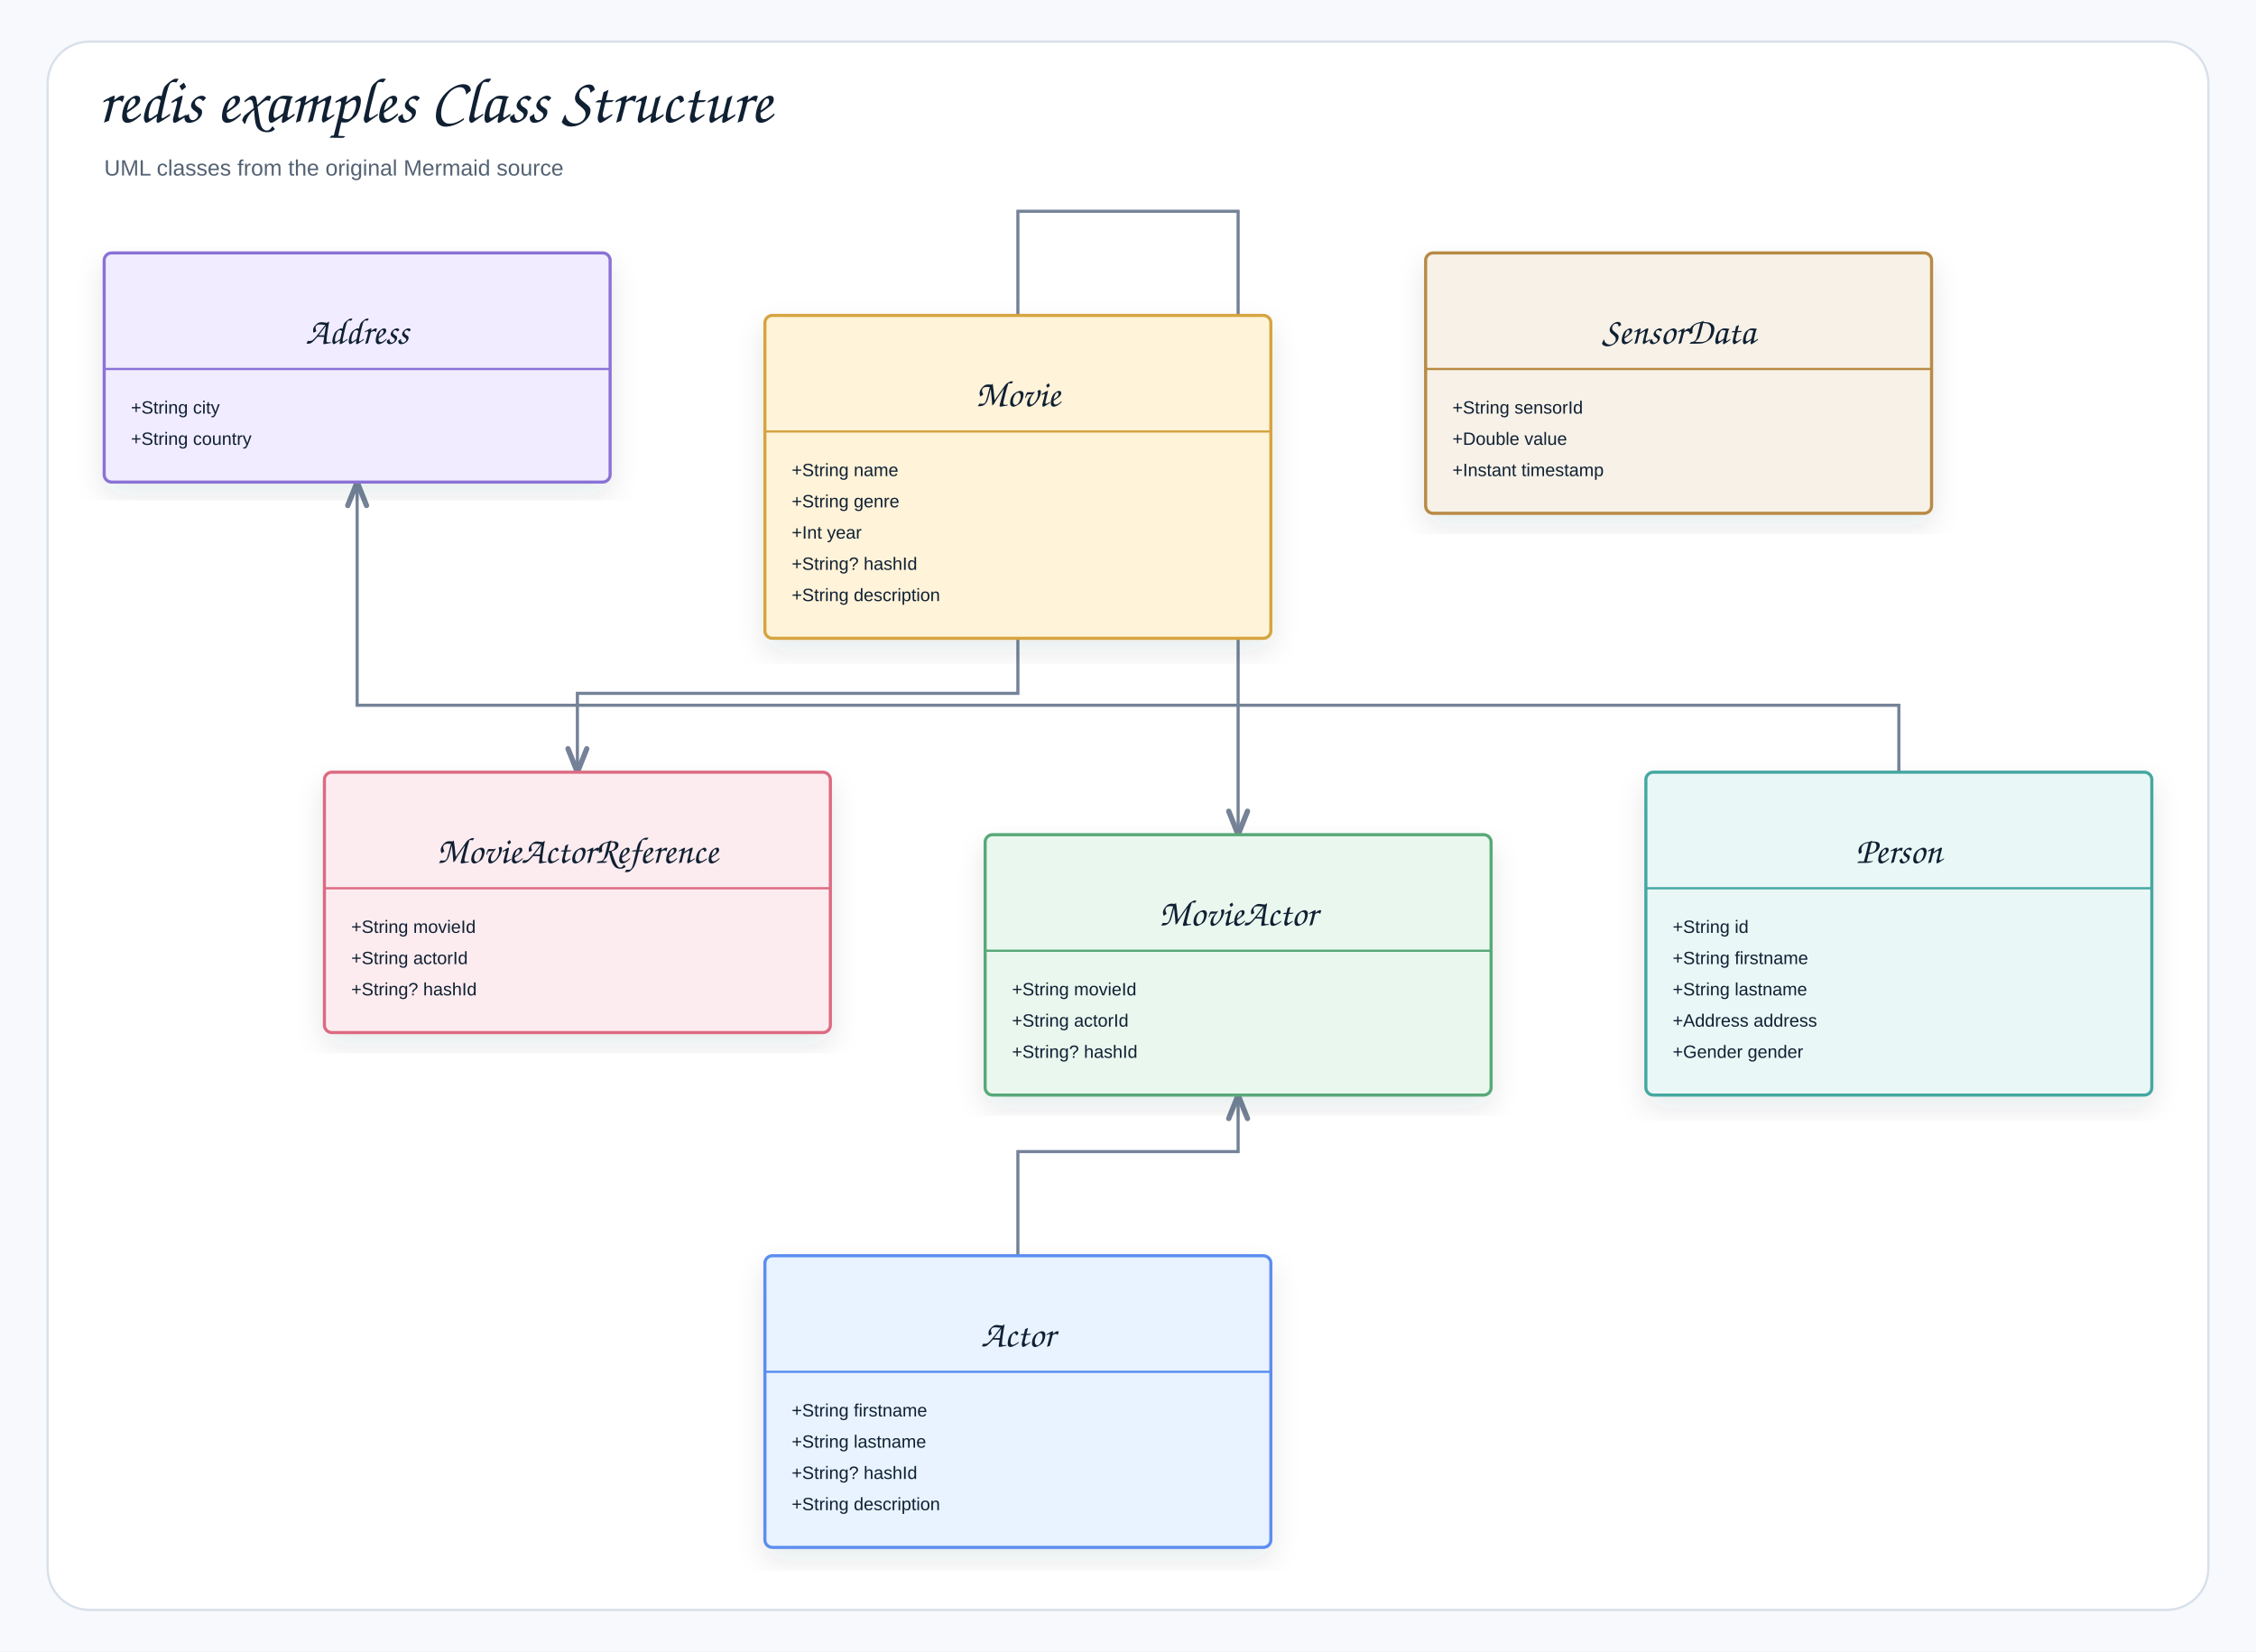
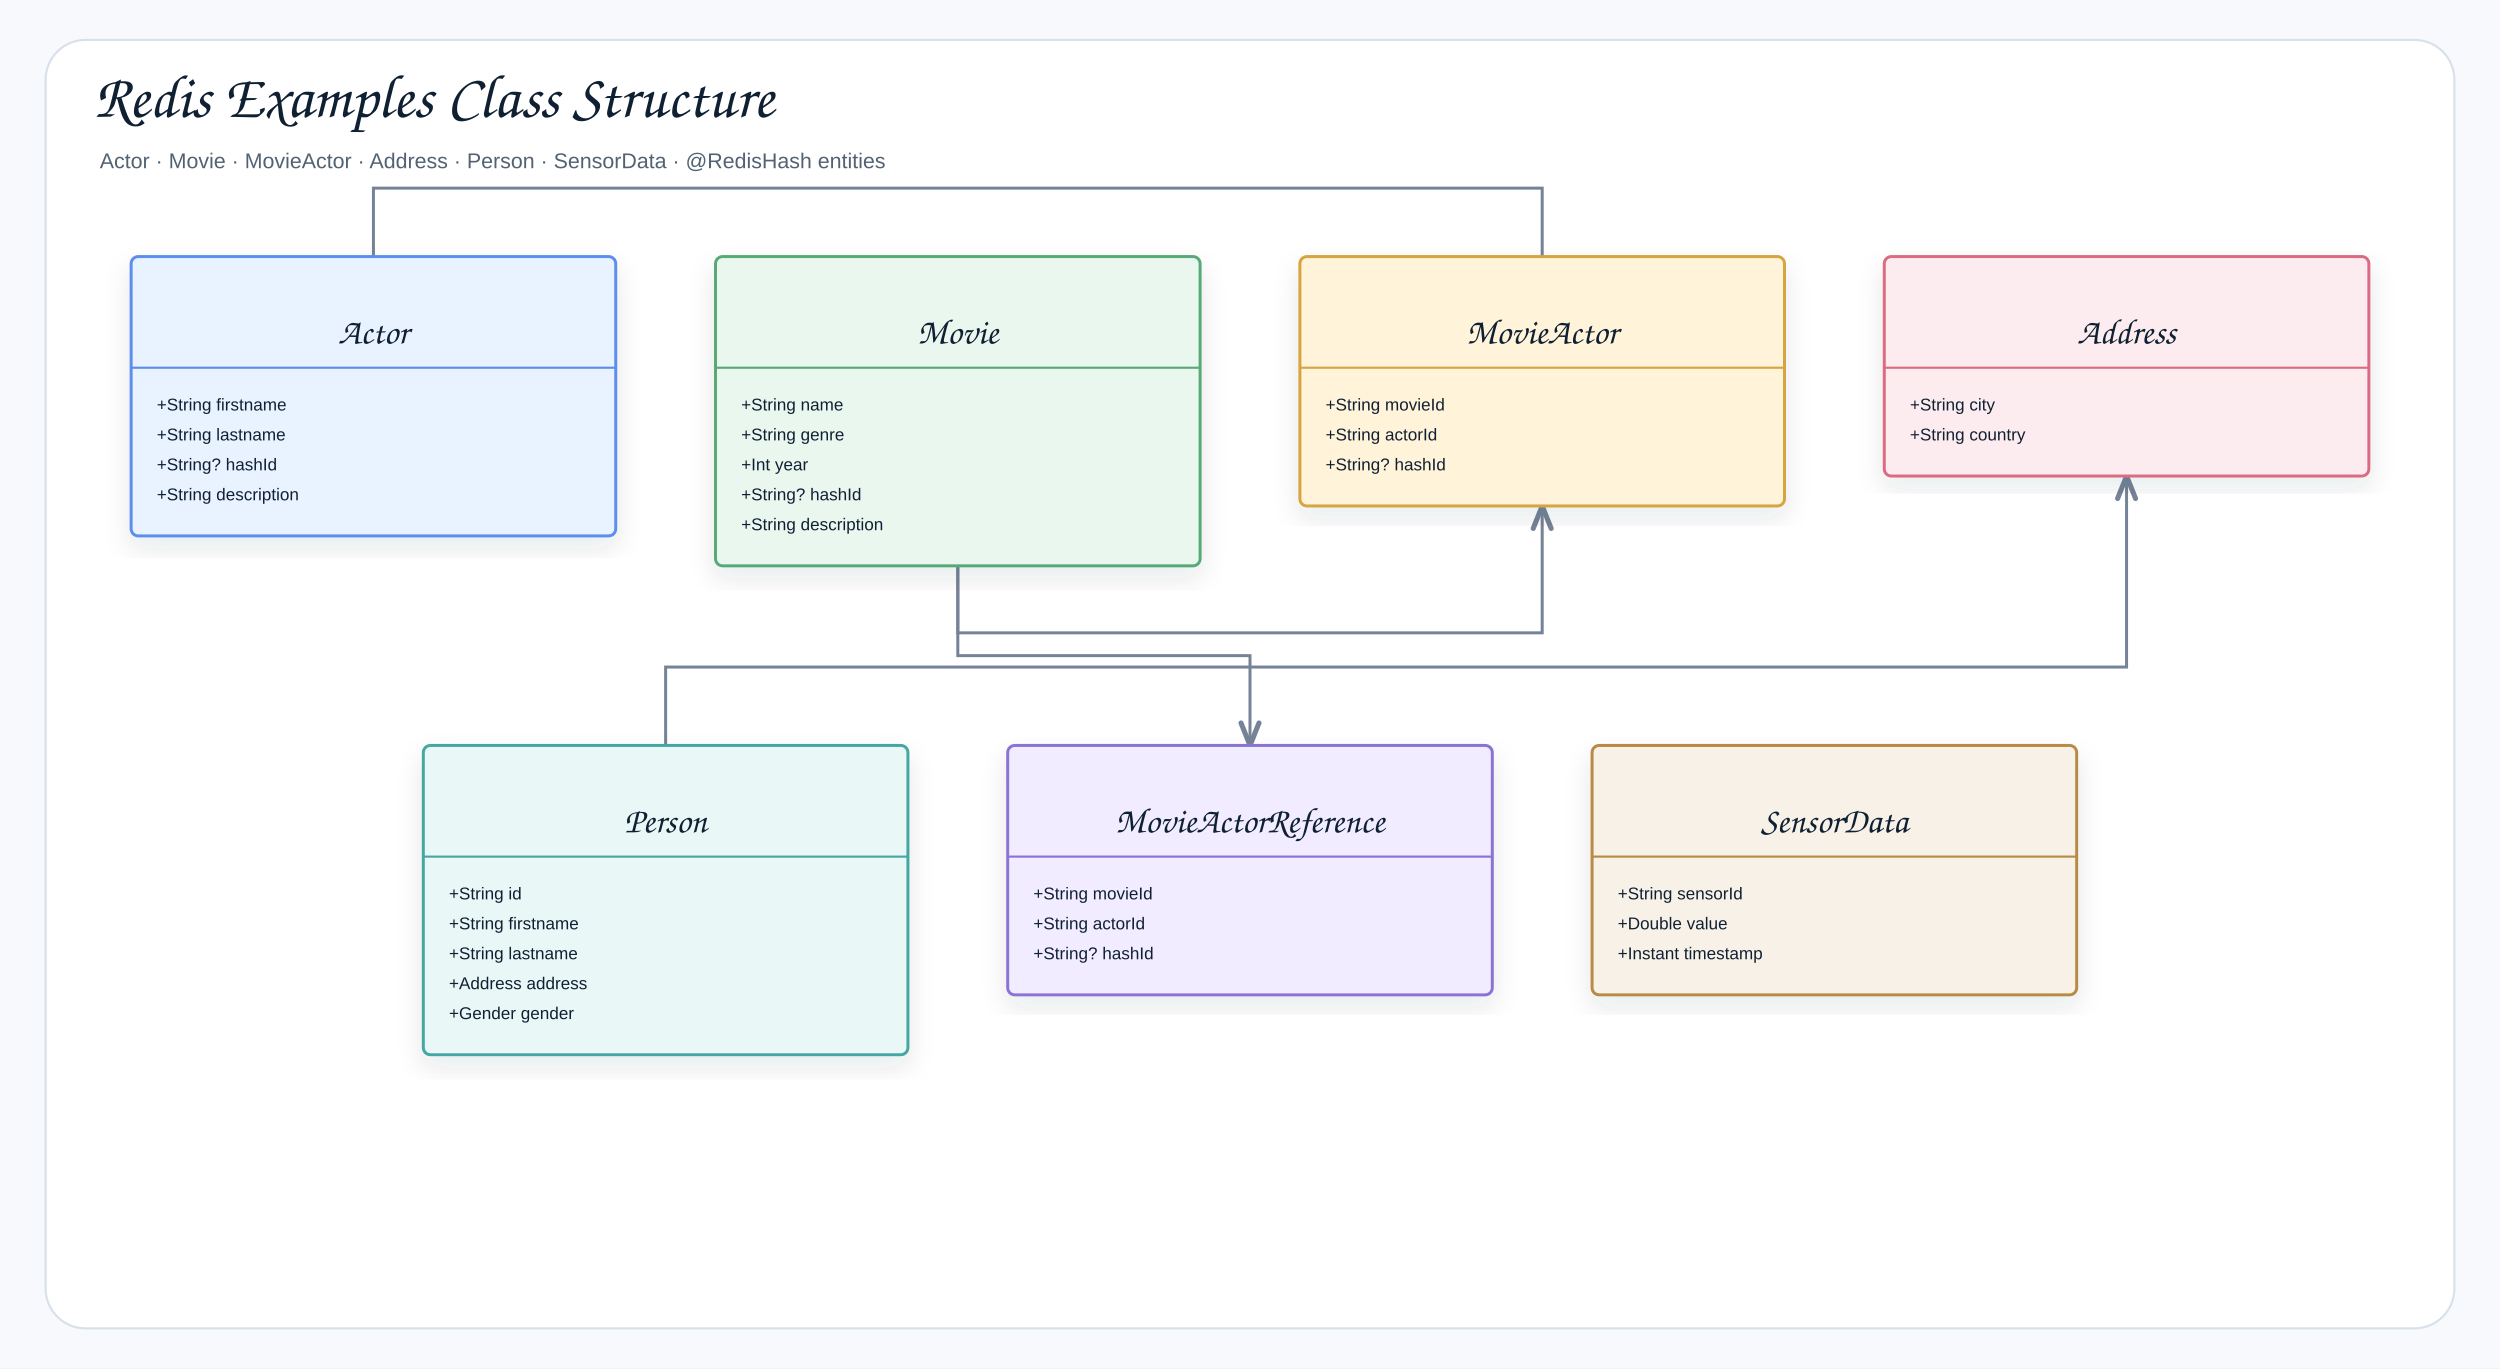
- <svg xmlns="http://www.w3.org/2000/svg" width="1516" height="1110" viewBox="0 0 1516 1110" role="img" aria-label="redis examples Class Structure">
+ <svg xmlns="http://www.w3.org/2000/svg" width="1754" height="960" viewBox="0 0 1754 960" role="img" aria-label="Redis Examples Class Structure">
  <defs>
    <filter id="shadow" x="-8%" y="-8%" width="116%" height="116%">
      <feDropShadow dx="0" dy="8" stdDeviation="9" flood-color="#1f2937" flood-opacity="0.10" />
    </filter>
    <marker id="openArrow" markerWidth="10" markerHeight="8" refX="8.5" refY="4" orient="auto" markerUnits="strokeWidth">
      <path d="M 1 1 L 8.5 4 L 1 7" fill="none" stroke="#758297" stroke-width="1.7" stroke-linecap="round" stroke-linejoin="round" />
    </marker>
    <marker id="inherit" markerWidth="11" markerHeight="10" refX="9.5" refY="5" orient="auto" markerUnits="strokeWidth">
      <path d="M 0.5 1 L 9.5 5 L 0.5 9 Z" fill="#ffffff" stroke="#758297" stroke-width="1.7" />
    </marker>
    <style>
    .canvas{fill:#f7f9fc}.frame{fill:#fff;stroke:#d8e0ea;stroke-width:1.5}
    .title{font-family:"Architects Daughter","Comic Sans MS","Comic Sans",cursive;font-size:43px;font-weight:400;fill:#102033}
    .subtitle{font-family:"Comic Sans MS","Comic Sans","Comic Neue",Arial,sans-serif;font-size:15px;font-weight:400;fill:#536273}
    .label{font-family:"Architects Daughter","Comic Sans MS","Comic Sans",cursive;font-size:25px;font-weight:400;fill:#102033}
    .smallLabel{font-family:"Architects Daughter","Comic Sans MS","Comic Sans",cursive;font-size:21px;font-weight:400;fill:#102033}
    .mono{font-family:"Comic Sans MS","Comic Sans","Comic Neue",Arial,sans-serif;font-size:12px;font-weight:400;fill:#102033}
    .small{font-family:"Comic Sans MS","Comic Sans","Comic Neue",Arial,sans-serif;font-size:12px;font-weight:400;fill:#536273}
    .strong{font-family:"Comic Sans MS","Comic Sans","Comic Neue",Arial,sans-serif;font-size:13px;font-weight:400;fill:#102033}
    .card{stroke-width:2.1;filter:url(#shadow)}.compartment{stroke-width:1.5;fill:none}
    .line{stroke:#758297;stroke-width:2.1;fill:none;marker-end:url(#openArrow)}
    .plainLine{stroke:#758297;stroke-width:2.1;fill:none}
    .dashed{stroke:#758297;stroke-width:2.1;stroke-dasharray:7 6;fill:none;marker-end:url(#openArrow)}
    .inheritLine{stroke:#758297;stroke-width:2.2;fill:none;marker-end:url(#inherit)}
    .implLine{stroke:#758297;stroke-width:2.2;stroke-dasharray:8 7;fill:none;marker-end:url(#inherit)}
  </style>
  </defs>
-   <rect class="canvas" width="1516" height="1110" />
-   <rect class="frame" x="32" y="28" width="1452" height="1054" rx="28" />
-   <text class="title" x="66" y="82">redis examples Class Structure</text>
-   <text class="subtitle" x="70" y="118">UML classes from the original Mermaid source</text>
-   <path class="line" d="M1276 519 L1276 474 L240 474 L240 324" />
-   <path class="line" d="M684 429 L684 466 L388 466 L388 519" />
-   <path class="line" d="M684 844 L684 774 L832 774 L832 736" />
-   <path class="line" d="M684 429 L684 142 L832 142 L832 561" />
-   <g transform="translate(514,844)">
+   <rect class="canvas" width="1754" height="960" />
+   <rect class="frame" x="32" y="28" width="1690" height="904" rx="28" />
+   <text class="title" x="66" y="82">Redis Examples Class Structure</text>
+   <text class="subtitle" x="70" y="118">Actor · Movie · MovieActor · Address · Person · SensorData · @RedisHash entities</text>
+   <path class="line" d="M467 523 L467 468 L1492 468 L1492 334" />
+   <path class="line" d="M672 397 L672 460 L877 460 L877 523" />
+   <path class="line" d="M262 180 L262 132 L1082 132 L1082 355" />
+   <path class="line" d="M672 180 L672 444 L1082 444 L1082 355" />
+   <g transform="translate(92,180)">
    <rect class="card" x="0" y="0" width="340" height="196" rx="5" fill="#E8F3FF" stroke="#5B8DEF" />
    <line class="compartment" x1="0" y1="78" x2="340" y2="78" stroke="#5B8DEF" />
    <text class="small" x="170" y="26" text-anchor="middle" />
    <text class="label" x="170" y="61" text-anchor="middle">Actor</text>
    <text class="mono" x="18" y="108">+String firstname</text>
    <text class="mono" x="18" y="129">+String lastname</text>
    <text class="mono" x="18" y="150">+String? hashId</text>
    <text class="mono" x="18" y="171">+String description</text>
  </g>
-   <g transform="translate(662,561)">
-     <rect class="card" x="0" y="0" width="340" height="175" rx="5" fill="#EAF7EF" stroke="#58A978" />
+   <g transform="translate(502,180)">
+     <rect class="card" x="0" y="0" width="340" height="217" rx="5" fill="#EAF7EF" stroke="#58A978" />
    <line class="compartment" x1="0" y1="78" x2="340" y2="78" stroke="#58A978" />
-     <text class="small" x="170" y="26" text-anchor="middle" />
-     <text class="label" x="170" y="61" text-anchor="middle">MovieActor</text>
-     <text class="mono" x="18" y="108">+String movieId</text>
-     <text class="mono" x="18" y="129">+String actorId</text>
-     <text class="mono" x="18" y="150">+String? hashId</text>
-   </g>
-   <g transform="translate(514,212)">
-     <rect class="card" x="0" y="0" width="340" height="217" rx="5" fill="#FFF3D9" stroke="#D6A441" />
-     <line class="compartment" x1="0" y1="78" x2="340" y2="78" stroke="#D6A441" />
    <text class="small" x="170" y="26" text-anchor="middle" />
    <text class="label" x="170" y="61" text-anchor="middle">Movie</text>
    <text class="mono" x="18" y="108">+String name</text>
    <text class="mono" x="18" y="129">+String genre</text>
    <text class="mono" x="18" y="150">+Int year</text>
    <text class="mono" x="18" y="171">+String? hashId</text>
    <text class="mono" x="18" y="192">+String description</text>
  </g>
-   <g transform="translate(218,519)">
-     <rect class="card" x="0" y="0" width="340" height="175" rx="5" fill="#FDECEF" stroke="#DC6B82" />
-     <line class="compartment" x1="0" y1="78" x2="340" y2="78" stroke="#DC6B82" />
+   <g transform="translate(912,180)">
+     <rect class="card" x="0" y="0" width="340" height="175" rx="5" fill="#FFF3D9" stroke="#D6A441" />
+     <line class="compartment" x1="0" y1="78" x2="340" y2="78" stroke="#D6A441" />
    <text class="small" x="170" y="26" text-anchor="middle" />
-     <text class="label" x="170" y="61" text-anchor="middle">MovieActorReference</text>
+     <text class="label" x="170" y="61" text-anchor="middle">MovieActor</text>
    <text class="mono" x="18" y="108">+String movieId</text>
    <text class="mono" x="18" y="129">+String actorId</text>
    <text class="mono" x="18" y="150">+String? hashId</text>
  </g>
-   <g transform="translate(1106,519)">
+   <g transform="translate(1322,180)">
+     <rect class="card" x="0" y="0" width="340" height="154" rx="5" fill="#FDECEF" stroke="#DC6B82" />
+     <line class="compartment" x1="0" y1="78" x2="340" y2="78" stroke="#DC6B82" />
+     <text class="small" x="170" y="26" text-anchor="middle" />
+     <text class="label" x="170" y="61" text-anchor="middle">Address</text>
+     <text class="mono" x="18" y="108">+String city</text>
+     <text class="mono" x="18" y="129">+String country</text>
+   </g>
+   <g transform="translate(297,523)">
    <rect class="card" x="0" y="0" width="340" height="217" rx="5" fill="#E9F7F6" stroke="#45A7A1" />
    <line class="compartment" x1="0" y1="78" x2="340" y2="78" stroke="#45A7A1" />
    <text class="small" x="170" y="26" text-anchor="middle" />
    <text class="label" x="170" y="61" text-anchor="middle">Person</text>
    <text class="mono" x="18" y="108">+String id</text>
    <text class="mono" x="18" y="129">+String firstname</text>
    <text class="mono" x="18" y="150">+String lastname</text>
    <text class="mono" x="18" y="171">+Address address</text>
    <text class="mono" x="18" y="192">+Gender gender</text>
  </g>
-   <g transform="translate(70,170)">
-     <rect class="card" x="0" y="0" width="340" height="154" rx="5" fill="#F1ECFF" stroke="#8A72D6" />
+   <g transform="translate(707,523)">
+     <rect class="card" x="0" y="0" width="340" height="175" rx="5" fill="#F1ECFF" stroke="#8A72D6" />
    <line class="compartment" x1="0" y1="78" x2="340" y2="78" stroke="#8A72D6" />
    <text class="small" x="170" y="26" text-anchor="middle" />
-     <text class="label" x="170" y="61" text-anchor="middle">Address</text>
-     <text class="mono" x="18" y="108">+String city</text>
-     <text class="mono" x="18" y="129">+String country</text>
+     <text class="label" x="170" y="61" text-anchor="middle">MovieActorReference</text>
+     <text class="mono" x="18" y="108">+String movieId</text>
+     <text class="mono" x="18" y="129">+String actorId</text>
+     <text class="mono" x="18" y="150">+String? hashId</text>
  </g>
-   <g transform="translate(958,170)">
+   <g transform="translate(1117,523)">
    <rect class="card" x="0" y="0" width="340" height="175" rx="5" fill="#F7F1E7" stroke="#B88A44" />
    <line class="compartment" x1="0" y1="78" x2="340" y2="78" stroke="#B88A44" />
    <text class="small" x="170" y="26" text-anchor="middle" />
    <text class="label" x="170" y="61" text-anchor="middle">SensorData</text>
    <text class="mono" x="18" y="108">+String sensorId</text>
    <text class="mono" x="18" y="129">+Double value</text>
    <text class="mono" x="18" y="150">+Instant timestamp</text>
  </g>
</svg>
